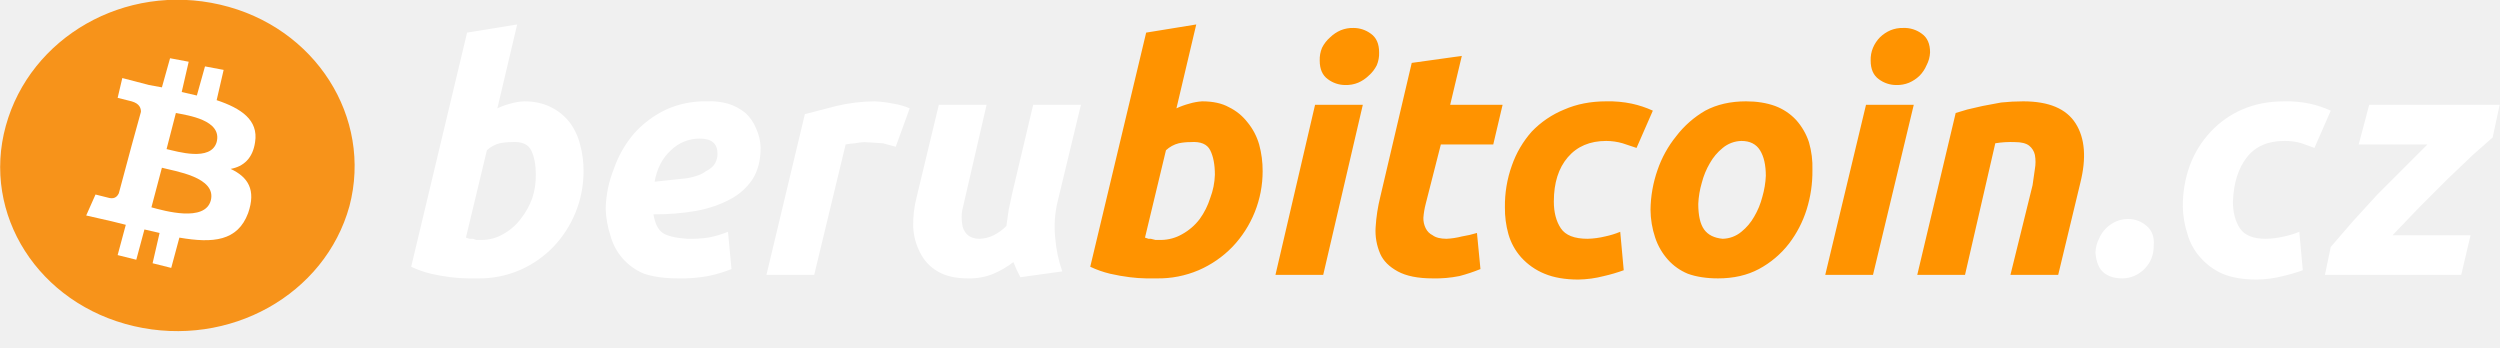
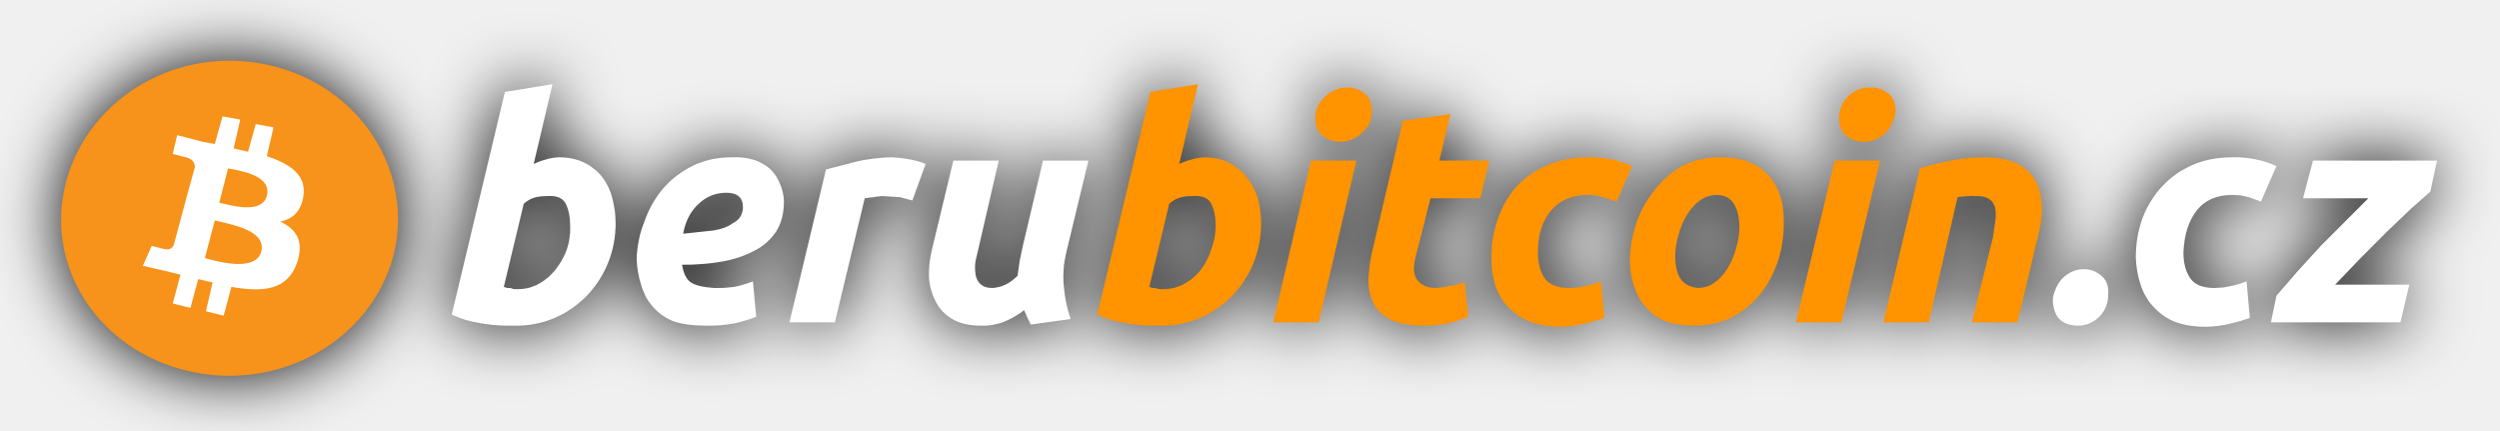
- <svg xmlns="http://www.w3.org/2000/svg" width="2146.3" height="298.6">
-   <path d="M300 177c-21 76-103 122-185 103S-16 184 5 108 107-15 189 4s131 97 111 173Z" fill="#f7931a" />
-   <path d="M219 122c3-19-12-29-33-36l6-26-16-3-7 25-13-3 6-26-16-3-7 25-11-2-23-6-4 17 12 3c7 2 8 6 8 9l-8 29a15 15 0 0 1 2 1l-2-1-11 41c-1 2-3 5-8 4l-12-3-8 18 22 5 12 3-7 26 16 4 7-26 13 3-6 26 16 4 7-26c29 5 50 3 59-21 7-20 0-31-15-38 11-2 19-9 21-23Zm-38 50c-5 19-40 9-51 6l9-34c11 3 47 8 42 28Zm5-50c-5 17-34 8-43 6l8-31c10 2 40 6 35 25Z" fill="#fff" />
-   <path d="M450 87q13 0 23 5a46 46 0 0 1 16 13 53 53 0 0 1 9 19 85 85 0 0 1 3 23 94 94 0 0 1-26 65 90 90 0 0 1-29 20 88 88 0 0 1-36 7h-8a127 127 0 0 1-15-1 164 164 0 0 1-17-3 86 86 0 0 1-17-6l48-201 43-7-17 72a66 66 0 0 1 11-4 49 49 0 0 1 12-2Zm-36 119a37 37 0 0 0 18-5 48 48 0 0 0 15-13 63 63 0 0 0 10-18 61 61 0 0 0 3-20q0-13-4-21t-17-7a49 49 0 0 0-10 1 25 25 0 0 0-11 6l-18 75 3 1a20 20 0 0 0 3 0l3 1Zm106-27a97 97 0 0 1 7-34 94 94 0 0 1 17-30 87 87 0 0 1 28-21 81 81 0 0 1 35-7 56 56 0 0 1 18 2 44 44 0 0 1 15 8 36 36 0 0 1 9 13 41 41 0 0 1 4 17q0 16-7 27a52 52 0 0 1-19 17q-13 7-29 10a206 206 0 0 1-37 3q2 12 8 16t21 5a108 108 0 0 0 18-1 89 89 0 0 0 17-5l3 32a122 122 0 0 1-20 6 129 129 0 0 1-26 2q-17 0-29-4a49 49 0 0 1-29-33 81 81 0 0 1-4-23Zm81-60a35 35 0 0 0-25 10q-11 10-14 27l28-3q11-2 16-6 6-3 8-7a17 17 0 0 0 2-8q0-13-15-13Zm168 7-11-3-16-1a60 60 0 0 0-8 1 70 70 0 0 0-8 1l-27 112h-41l33-138 27-7a146 146 0 0 1 33-4 106 106 0 0 1 16 2 58 58 0 0 1 14 4Zm159-36-20 83a92 92 0 0 0-2 32 113 113 0 0 0 6 28l-36 5a133 133 0 0 1-6-13 77 77 0 0 1-17 10 54 54 0 0 1-22 4q-16 0-26-6a38 38 0 0 1-15-16 53 53 0 0 1-6-22 94 94 0 0 1 3-26l19-79h41l-18 78-3 13a39 39 0 0 0 0 11 15 15 0 0 0 4 9q4 4 11 4a29 29 0 0 0 12-3 41 41 0 0 0 11-8l2-14 3-14 18-76Z" fill="#4d4d4d" style="fill:#fff;fill-opacity:1" />
-   <path d="M1032 87q14 0 23 5a45 45 0 0 1 16 13 53 53 0 0 1 10 19 85 85 0 0 1 3 23 94 94 0 0 1-26 65 90 90 0 0 1-29 20 88 88 0 0 1-36 7h-9a127 127 0 0 1-14-1 164 164 0 0 1-17-3 86 86 0 0 1-17-6l48-201 43-7-17 72a66 66 0 0 1 11-4 49 49 0 0 1 11-2Zm-35 119a37 37 0 0 0 18-5 48 48 0 0 0 15-13 63 63 0 0 0 9-18 61 61 0 0 0 4-20q0-13-4-21t-17-7a49 49 0 0 0-10 1 25 25 0 0 0-11 6l-18 75 3 1a21 21 0 0 0 2 0l4 1Zm139 30h-41l34-146h41Zm19-163a25 25 0 0 1-15-5q-7-5-7-16a26 26 0 0 1 2-11 29 29 0 0 1 7-9 30 30 0 0 1 9-6 27 27 0 0 1 11-2 25 25 0 0 1 15 5q7 5 7 16a26 26 0 0 1-2 11 29 29 0 0 1-7 9 30 30 0 0 1-9 6 27 27 0 0 1-11 2Zm57-19 43-6-10 42h45l-8 34h-45l-13 51a68 68 0 0 0-2 12 19 19 0 0 0 2 9 13 13 0 0 0 6 6q4 3 12 3a65 65 0 0 0 13-2 95 95 0 0 0 13-3l3 31a146 146 0 0 1-18 6 104 104 0 0 1-23 2q-19 0-30-6t-15-15a49 49 0 0 1-4-23 144 144 0 0 1 4-26Zm80 124a102 102 0 0 1 6-36 87 87 0 0 1 17-29 81 81 0 0 1 28-19q16-7 36-7a96 96 0 0 1 22 2 89 89 0 0 1 18 6l-14 32-12-4a51 51 0 0 0-14-2q-21 0-33 14t-12 38q0 14 6 23t23 9a71 71 0 0 0 15-2 74 74 0 0 0 13-4l3 33a142 142 0 0 1-17 5 93 93 0 0 1-22 3q-17 0-29-5a55 55 0 0 1-20-14 51 51 0 0 1-11-20 81 81 0 0 1-3-23Zm183 61q-15 0-26-4a47 47 0 0 1-17-12 54 54 0 0 1-11-19 77 77 0 0 1-4-24 107 107 0 0 1 6-34 95 95 0 0 1 16-29 85 85 0 0 1 25-22q15-8 35-8 14 0 25 4a47 47 0 0 1 18 12 54 54 0 0 1 11 19 77 77 0 0 1 3 24 109 109 0 0 1-5 34 95 95 0 0 1-15 29 81 81 0 0 1-26 22q-15 8-35 8Zm20-118a26 26 0 0 0-16 6 45 45 0 0 0-11 13 65 65 0 0 0-7 17 76 76 0 0 0-3 18q0 15 5 22t16 8a26 26 0 0 0 16-6 45 45 0 0 0 11-13 65 65 0 0 0 7-17 76 76 0 0 0 3-18q0-14-5-22t-16-8Zm113 115h-41l35-146h41Zm20-163a25 25 0 0 1-15-5q-7-5-7-16a26 26 0 0 1 2-11 29 29 0 0 1 6-9 30 30 0 0 1 9-6 27 27 0 0 1 11-2 25 25 0 0 1 16 5q7 5 7 16a26 26 0 0 1-3 11 29 29 0 0 1-6 9 30 30 0 0 1-9 6 27 27 0 0 1-11 2Zm51 24 10-3 13-3 16-3a181 181 0 0 1 19-1q33 0 45 19t4 51l-19 79h-41l19-77 2-14a34 34 0 0 0 0-12 14 14 0 0 0-5-8q-4-3-12-3a83 83 0 0 0-17 1l-26 113h-41Z" fill="#ff9300" />
-   <path d="M1827 188q9 0 16 6t6 17a28 28 0 0 1-2 11 28 28 0 0 1-15 15 26 26 0 0 1-10 2q-10 0-16-5t-7-17a28 28 0 0 1 3-12 28 28 0 0 1 15-15 26 26 0 0 1 10-2Zm47-10a102 102 0 0 1 6-36 87 87 0 0 1 18-29 81 81 0 0 1 27-19q16-7 36-7a96 96 0 0 1 22 2 89 89 0 0 1 18 6l-14 32-11-4a50 50 0 0 0-15-2q-21 0-32 14t-12 38q0 14 6 23t22 9a71 71 0 0 0 16-2 74 74 0 0 0 13-4l3 33a143 143 0 0 1-17 5 93 93 0 0 1-23 3q-17 0-29-5a55 55 0 0 1-19-14 51 51 0 0 1-11-20 81 81 0 0 1-4-23Zm266-60-17 15-22 21-24 24-23 24h67l-8 34h-117l5-24 19-22 21-23 23-23 20-20h-59l9-34h112Z" fill="#4d4d4d" style="fill:#fff;fill-opacity:1" />
+ <svg xmlns="http://www.w3.org/2000/svg" version="1.2" viewBox="0 0 2257 389" width="2257" height="389">
+   <style>.a{fill:#f7931a}.b{fill:#fff}.c{fill:#ff9300}</style>
+   <defs>
+     <filter id="shadow" y="-40%" height="180%" x="-40%" width="180%">
+       <feGaussianBlur in="SourceGraphic" stdDeviation="30" />
+     </filter>
+   </defs>
+   <path filter="url(#shadow)" fill="#000" d="m355 232c-21 76-103 122-185 103-82-19-131-96-110-172 21-76 102-123 184-104 82 19 131 97 111 173z" />
+   <path filter="url(#shadow)" fill-rule="evenodd" fill="#000" d="m505 142q13 0 23 5 2.3 1.1 4.5 2.5 2.2 1.5 4.2 3.1 2.1 1.6 3.9 3.5 1.8 1.8 3.4 3.9 1.6 2.1 3 4.4 1.3 2.3 2.5 4.6 1.1 2.4 2 4.9 0.9 2.5 1.5 5.1 0.8 2.8 1.3 5.7 0.6 2.8 1 5.7 0.4 2.9 0.5 5.8 0.2 2.9 0.2 5.8c0 6-0.6 12-1.7 17.8-1.1 5.9-2.8 11.7-5 17.2-2.2 5.6-5 10.9-8.2 15.9-3.3 5.1-7 9.8-11.1 14.1q-3.1 3.2-6.5 6-3.4 2.9-7 5.4-3.7 2.6-7.5 4.7-3.9 2.1-8 3.9-4.3 1.8-8.7 3.2-4.4 1.3-8.9 2.2-4.6 0.9-9.2 1.3-4.6 0.4-9.2 0.3h-8q-1.9 0-3.8-0.1-1.8-0.1-3.7-0.2-1.9-0.1-3.8-0.3-1.8-0.2-3.7-0.4-2.1-0.3-4.3-0.6-2.1-0.3-4.2-0.7-2.2-0.4-4.3-0.8-2.1-0.4-4.2-0.9-2.2-0.5-4.4-1.2-2.1-0.6-4.3-1.4-2.1-0.7-4.2-1.6-2.1-0.8-4.1-1.8l48-201 43-7-17 72q1.3-0.6 2.7-1.2 1.3-0.5 2.7-1 1.4-0.5 2.8-1 1.4-0.4 2.8-0.8 1.5-0.4 2.9-0.8 1.5-0.3 3-0.6 1.5-0.2 3.1-0.4 1.5-0.1 3-0.2zm-36 119q2.4 0 4.7-0.4 2.3-0.3 4.6-0.9 2.3-0.7 4.5-1.6 2.2-0.9 4.2-2.1 2.2-1.2 4.2-2.6 2.1-1.5 4-3.1 1.9-1.7 3.6-3.5 1.7-1.8 3.2-3.8 1.6-2 3-4.2 1.5-2.1 2.7-4.4 1.3-2.3 2.4-4.6 1-2.4 1.9-4.8 0.8-2.4 1.4-4.9 0.6-2.5 0.9-5 0.4-2.5 0.6-5 0.1-2.6 0.1-5.1 0-13-4-21-4-8-17-7-1.3 0-2.5 0.1-1.3 0-2.5 0.1-1.3 0.2-2.5 0.4-1.3 0.1-2.5 0.4-1.5 0.4-3 1-1.5 0.5-2.9 1.3-1.4 0.8-2.7 1.7-1.2 0.9-2.4 2l-18 75 3 1q0.4 0 0.7 0 0.4 0.1 0.8 0.1 0.4 0 0.8-0.1 0.3 0 0.7 0l3 1zm106-27q0.1-4.4 0.6-8.7 0.5-4.3 1.4-8.6 0.8-4.3 2.1-8.5 1.3-4.2 2.9-8.2 1.4-4.1 3.2-8.1 1.8-3.9 3.9-7.7 2.2-3.8 4.6-7.3 2.5-3.6 5.3-6.9 2.9-3.3 6.2-6.3 3.2-3 6.7-5.6 3.6-2.7 7.3-4.9 3.8-2.3 7.8-4.2 4.1-1.8 8.4-3.2 4.3-1.4 8.7-2.3 4.4-0.8 8.9-1.2 4.5-0.4 9-0.3 2.3-0.1 4.5-0.1 2.3 0.1 4.6 0.4 2.2 0.2 4.5 0.7 2.2 0.4 4.4 1 2 0.6 4 1.4 2 0.9 3.9 1.9 1.9 1 3.7 2.2 1.7 1.1 3.4 2.5 1.5 1.4 2.8 2.9 1.3 1.5 2.4 3.1 1.2 1.6 2.1 3.4 1 1.8 1.7 3.6 0.9 2 1.7 4.1 0.7 2 1.2 4.2 0.5 2.1 0.8 4.3 0.3 2.2 0.3 4.4 0 16-7 27-1.8 2.7-3.9 5.1-2.1 2.4-4.5 4.6-2.4 2.1-5.1 4-2.6 1.8-5.5 3.3-13 7-29 10-4.6 0.8-9.2 1.4-4.6 0.6-9.2 0.9-4.7 0.4-9.3 0.6-4.7 0.1-9.3 0.1 2 12 8 16 6 4 21 5 2.3 0.1 4.5 0 2.3 0 4.5-0.1 2.3-0.1 4.5-0.4 2.3-0.2 4.5-0.5 2.2-0.4 4.3-0.9 2.2-0.5 4.3-1.2 2.2-0.6 4.2-1.3 2.1-0.8 4.2-1.6l3 32q-2.4 1-4.9 1.8-2.5 0.9-5 1.6-2.5 0.8-5 1.4-2.5 0.7-5.1 1.2-3.2 0.6-6.5 1-3.2 0.4-6.4 0.7-3.3 0.2-6.6 0.3-3.2 0.1-6.5 0-17 0-29-4c-3.5-1.4-6.9-3.3-10-5.5-3.1-2.2-5.9-4.7-8.4-7.6-2.5-2.8-4.7-6-6.5-9.3-1.7-3.4-3.1-6.9-4.1-10.6q-0.9-2.8-1.6-5.6-0.7-2.9-1.2-5.8-0.5-2.8-0.8-5.8-0.3-2.9-0.4-5.8zm81-60q-3.5 0-6.9 0.6-3.4 0.6-6.6 1.9-3.2 1.3-6.1 3.2-2.9 1.9-5.4 4.3-11 10-14 27l28-3q11-2 16-6 6-3 8-7 0.5-0.9 0.9-1.9 0.3-1 0.6-2 0.2-1 0.4-2 0.1-1.1 0.1-2.1 0-13-15-13zm168 7l-11-3-16-1q-1 0.1-2 0.1-1 0.1-2 0.3-1 0.1-2 0.2-1 0.2-2 0.4-1 0.1-2 0.2-1 0.1-2 0.2-1 0.1-2 0.3-1 0.1-2 0.3l-27 112h-41l33-138 27-7q4.1-1 8.2-1.7 4.1-0.7 8.2-1.2 4.1-0.5 8.3-0.8 4.1-0.3 8.3-0.3 2 0.1 4 0.3 2 0.1 4 0.4 2 0.2 4 0.6 2 0.3 4 0.7 1.8 0.3 3.6 0.7 1.8 0.4 3.5 0.9 1.8 0.5 3.5 1.1 1.7 0.6 3.4 1.3zm159-36l-20 83q-0.9 3.9-1.6 7.9-0.6 4-0.8 8-0.3 4-0.2 8.1 0.1 4 0.6 8 0.3 3.6 0.8 7.1 0.6 3.6 1.3 7.1 0.8 3.5 1.7 7 1 3.4 2.2 6.8l-36 5q-0.8-1.6-1.6-3.2-0.8-1.6-1.6-3.2-0.7-1.6-1.4-3.3-0.7-1.6-1.4-3.3-2 1.5-4 2.9-2 1.4-4.2 2.6-2.1 1.3-4.3 2.4-2.2 1.1-4.5 2.1-2.6 1.1-5.3 1.9-2.7 0.7-5.5 1.3-2.8 0.5-5.6 0.7-2.8 0.2-5.6 0.1-16 0-26-6-2.4-1.4-4.6-3.1-2.2-1.8-4.1-3.8-1.9-2-3.5-4.3-1.6-2.3-2.8-4.8-1.3-2.5-2.4-5.2-1-2.7-1.8-5.5-0.8-2.7-1.2-5.6-0.5-2.8-0.6-5.7-0.1-3.3 0.1-6.6 0.1-3.2 0.5-6.5 0.4-3.3 1-6.5 0.6-3.2 1.4-6.4l19-79h41l-21 91q-0.2 1.4-0.3 2.7-0.1 1.4-0.1 2.8 0 1.4 0.1 2.8 0.1 1.3 0.3 2.7 0.1 1.3 0.4 2.5 0.3 1.2 0.8 2.3 0.6 1.2 1.2 2.2 0.7 1.1 1.6 2 4 4 11 4 1.6 0 3.1-0.3 1.5-0.2 3.1-0.6 1.5-0.3 2.9-0.9 1.5-0.5 2.9-1.2 1.5-0.8 3-1.6 1.5-0.9 2.8-1.9 1.4-1 2.7-2.2 1.3-1.1 2.5-2.3l2-14 3-14 18-76z" />
+   <path filter="url(#shadow)" fill-rule="evenodd" fill="#000" d="m1087 142q14 0 23 5 2.3 1.1 4.5 2.5 2.2 1.4 4.3 3.1 2 1.6 3.8 3.5 1.8 1.8 3.4 3.9 1.7 2.1 3.2 4.3 1.5 2.3 2.8 4.7 1.2 2.4 2.2 4.9 1.1 2.5 1.8 5.1 0.8 2.8 1.3 5.7 0.6 2.8 1 5.7 0.4 2.9 0.5 5.8 0.2 2.9 0.2 5.8c0 6-0.6 12-1.7 17.8-1.1 5.9-2.8 11.7-5 17.2-2.2 5.6-5 10.9-8.2 15.9-3.3 5.1-7 9.8-11.1 14.1q-3.1 3.2-6.5 6-3.4 2.9-7 5.4-3.7 2.6-7.5 4.7-3.9 2.1-8 3.9-4.3 1.8-8.7 3.2-4.4 1.3-8.9 2.2-4.6 0.9-9.2 1.3-4.6 0.4-9.2 0.3h-9q-1.8 0-3.5-0.1-1.8-0.1-3.5-0.2-1.8-0.1-3.5-0.3-1.8-0.2-3.5-0.4-2.1-0.3-4.3-0.6-2.1-0.3-4.2-0.7-2.2-0.4-4.3-0.8-2.1-0.4-4.2-0.9-2.2-0.5-4.4-1.2-2.1-0.6-4.3-1.4-2.1-0.7-4.2-1.6-2.1-0.8-4.1-1.8l48-201 43-7-17 72q1.3-0.6 2.7-1.2 1.3-0.5 2.7-1 1.4-0.5 2.8-1 1.4-0.4 2.8-0.8 1.3-0.4 2.7-0.7 1.4-0.4 2.7-0.6 1.4-0.3 2.8-0.4 1.4-0.2 2.8-0.3zm-35 119q2.4 0 4.7-0.4 2.3-0.3 4.6-0.9 2.3-0.7 4.5-1.6 2.2-0.9 4.2-2.1 2.2-1.2 4.2-2.6 2.1-1.5 4-3.1 1.9-1.7 3.6-3.5 1.7-1.8 3.2-3.8 1.5-2.1 2.8-4.2 1.3-2.2 2.4-4.4 1.2-2.3 2.1-4.6 0.9-2.4 1.7-4.8 0.9-2.4 1.6-4.9 0.7-2.4 1.2-4.9 0.5-2.5 0.8-5.1 0.3-2.5 0.4-5.1 0-13-4-21-4-8-17-7-1.3 0-2.5 0.1-1.3 0-2.5 0.1-1.3 0.2-2.5 0.4-1.3 0.1-2.5 0.4-1.5 0.4-3 1-1.5 0.5-2.9 1.3-1.4 0.8-2.7 1.7-1.2 0.9-2.4 2l-18 75 3 1q0.2 0 0.5 0 0.2 0 0.5 0 0.3 0 0.5 0 0.3 0 0.5 0l4 1zm139 30h-41l34-146h41zm19-163q-2 0-4-0.3-2-0.3-3.9-1-1.9-0.6-3.7-1.6-1.8-0.9-3.4-2.1-7-5-7-16-0.1-1.4 0-2.8 0.1-1.4 0.4-2.8 0.3-1.4 0.7-2.7 0.4-1.4 0.9-2.7 0.6-1.3 1.4-2.5 0.8-1.2 1.7-2.3 0.8-1.2 1.8-2.2 1-1.1 2.1-2 1-0.9 2-1.8 1.1-0.9 2.2-1.6 1.2-0.8 2.4-1.4 1.2-0.7 2.4-1.2 1.3-0.5 2.7-0.9 1.3-0.4 2.7-0.7 1.4-0.2 2.8-0.3 1.4-0.1 2.8-0.1 2 0 4 0.3 2 0.3 3.9 1 1.9 0.6 3.7 1.6 1.8 0.9 3.4 2.1 7 5 7 16 0.1 1.4 0 2.8-0.1 1.4-0.4 2.8-0.3 1.4-0.7 2.7-0.4 1.4-0.9 2.7-0.6 1.3-1.4 2.5-0.8 1.2-1.7 2.3-0.8 1.2-1.8 2.2-1 1.1-2.1 2-1 0.9-2 1.8-1.1 0.9-2.2 1.6-1.2 0.8-2.4 1.4-1.2 0.7-2.4 1.2-1.3 0.5-2.7 0.9-1.3 0.4-2.7 0.7-1.4 0.2-2.8 0.3-1.4 0.1-2.8 0.1zm57-19l43-6-10 42h45l-8 34h-45l-13 51q-0.4 1.5-0.7 3-0.3 1.5-0.6 3-0.2 1.5-0.4 3-0.2 1.5-0.3 3 0 1.2 0.1 2.3 0.1 1.2 0.3 2.3 0.3 1.2 0.7 2.3 0.4 1.1 0.9 2.1 0.5 1 1.1 1.9 0.6 0.8 1.4 1.6 0.8 0.8 1.6 1.4 0.9 0.6 1.9 1.1 4 3 12 3 1.6-0.1 3.3-0.3 1.6-0.1 3.3-0.4 1.6-0.2 3.2-0.6 1.6-0.3 3.2-0.7 1.6-0.3 3.3-0.6 1.6-0.3 3.3-0.7 1.6-0.3 3.2-0.8 1.6-0.4 3.2-0.9l3 31q-2.2 0.9-4.4 1.7-2.3 0.8-4.5 1.6-2.3 0.7-4.5 1.4-2.3 0.7-4.6 1.3-2.8 0.6-5.7 1-2.9 0.4-5.7 0.6-2.9 0.3-5.8 0.4-2.9 0.1-5.8 0-19 0-30-6-11-6-15-15-1.2-2.7-2-5.5-0.9-2.9-1.4-5.8-0.5-2.9-0.6-5.8-0.2-3 0-5.9 0.2-3.3 0.6-6.6 0.3-3.2 0.8-6.5 0.5-3.2 1.2-6.5 0.6-3.2 1.4-6.4zm80 124q-0.1-4.6 0.3-9.2 0.3-4.5 1.1-9.1 0.7-4.5 1.9-8.9 1.1-4.5 2.7-8.8 1.4-4 3.2-7.8 1.7-3.9 3.9-7.5 2.1-3.7 4.6-7.1 2.5-3.4 5.3-6.6 3-3.1 6.2-5.8 3.3-2.8 6.8-5.2 3.5-2.4 7.3-4.4 3.7-2 7.7-3.6 16-7 36-7 2.8-0.1 5.5 0 2.8 0.1 5.6 0.4 2.7 0.2 5.5 0.6 2.7 0.4 5.4 1 2.3 0.5 4.6 1.1 2.3 0.7 4.6 1.4 2.2 0.8 4.4 1.6 2.2 0.9 4.4 1.9l-14 32-12-4q-1.7-0.5-3.4-0.9-1.8-0.3-3.5-0.6-1.8-0.2-3.6-0.4-1.7-0.1-3.5-0.1-21 0-33 14-12 14-12 38 0 14 6 23 6 9 23 9 1.9 0 3.8-0.2 1.9-0.1 3.8-0.4 1.8-0.2 3.7-0.6 1.9-0.4 3.7-0.8 1.7-0.3 3.3-0.8 1.7-0.4 3.3-0.9 1.6-0.5 3.2-1.1 1.6-0.6 3.2-1.2l3 33q-2.1 0.8-4.2 1.4-2.1 0.7-4.2 1.4-2.1 0.6-4.3 1.1-2.1 0.6-4.3 1.1-2.7 0.7-5.4 1.2-2.8 0.6-5.5 1-2.8 0.3-5.5 0.5-2.8 0.3-5.6 0.3-17 0-29-5-2.9-1.2-5.6-2.6-2.7-1.5-5.2-3.3-2.5-1.7-4.8-3.8-2.3-2-4.4-4.3-1.9-2.1-3.6-4.5-1.6-2.4-3-4.9-1.4-2.5-2.5-5.2-1.1-2.6-1.9-5.4-0.8-2.8-1.4-5.7-0.6-2.8-0.9-5.7-0.4-2.9-0.6-5.8-0.1-2.9-0.1-5.8zm183 61q-15 0-26-4-2.4-1-4.7-2.3-2.3-1.2-4.5-2.7-2.1-1.6-4.1-3.3-1.9-1.7-3.7-3.7-1.8-2.1-3.5-4.3-1.6-2.2-3-4.6-1.4-2.4-2.5-5-1.1-2.5-2-5.1-1-2.9-1.7-5.9-0.8-2.9-1.3-5.9-0.5-3.1-0.7-6.1-0.3-3-0.3-6.1 0.1-4.3 0.5-8.7 0.4-4.3 1.1-8.5 0.8-4.3 1.9-8.5 1.1-4.2 2.5-8.3 1.3-3.9 3-7.7 1.7-3.9 3.7-7.5 2-3.6 4.4-7.1 2.3-3.5 4.9-6.7 2.5-3.3 5.4-6.4 2.9-3.1 6-5.8 3.2-2.8 6.6-5.3 3.4-2.4 7-4.5 15-8 35-8 14 0 25 4 2.6 1 5 2.2 2.4 1.2 4.7 2.8 2.3 1.5 4.4 3.2 2 1.8 3.9 3.8 1.8 2.1 3.5 4.3 1.6 2.2 3 4.6 1.4 2.4 2.5 5 1.1 2.5 2 5.1 0.8 2.9 1.5 5.9 0.6 3 0.9 6 0.4 3 0.6 6 0.1 3.1 0 6.1 0.1 4.3-0.2 8.6-0.3 4.3-1 8.6-0.6 4.3-1.5 8.5-1 4.2-2.3 8.3-1.2 3.9-2.8 7.7-1.6 3.8-3.4 7.4-1.9 3.7-4.1 7.2-2.2 3.4-4.7 6.7-2.6 3.4-5.6 6.5-3 3.1-6.2 5.9-3.3 2.8-6.9 5.2-3.5 2.4-7.3 4.4-15 8-35 8zm20-118q-2.2 0.1-4.3 0.5-2.2 0.4-4.2 1.1-2 0.8-3.9 1.9-1.9 1.1-3.6 2.5-1.7 1.3-3.2 2.8-1.5 1.5-2.9 3.2-1.4 1.6-2.6 3.4-1.3 1.7-2.3 3.6-1.2 2-2.2 4.1-1 2-1.9 4.2-0.9 2.1-1.6 4.3-0.7 2.2-1.3 4.4-0.6 2.2-1.2 4.4-0.5 2.3-0.8 4.5-0.4 2.3-0.7 4.5-0.2 2.3-0.3 4.6 0 15 5 22 5 7 16 8 2.2-0.1 4.3-0.5 2.2-0.4 4.2-1.1 2-0.8 3.9-1.9 1.9-1.1 3.6-2.5 1.7-1.3 3.2-2.8 1.5-1.5 2.9-3.2 1.4-1.6 2.6-3.4 1.3-1.7 2.3-3.6 1.2-2 2.2-4.1 1-2 1.9-4.2 0.9-2.1 1.6-4.3 0.7-2.2 1.3-4.4 0.6-2.2 1.2-4.4 0.5-2.3 0.8-4.5 0.4-2.3 0.7-4.5 0.2-2.3 0.3-4.6 0-14-5-22-5-8-16-8zm113 115h-41l35-146h41zm20-163q-2 0-4-0.3-2-0.3-3.9-1-1.9-0.6-3.7-1.6-1.8-0.9-3.4-2.1-7-5-7-16-0.1-1.4 0-2.8 0.1-1.4 0.4-2.8 0.3-1.4 0.7-2.7 0.4-1.4 0.9-2.7 0.5-1.3 1.2-2.5 0.6-1.1 1.4-2.3 0.7-1.1 1.6-2.2 0.8-1 1.8-2 1-0.9 2-1.8 1.1-0.9 2.2-1.6 1.2-0.8 2.4-1.4 1.2-0.7 2.4-1.2 1.3-0.5 2.7-0.9 1.3-0.4 2.7-0.7 1.4-0.2 2.8-0.3 1.4-0.1 2.8-0.1 2.1-0.1 4.3 0.2 2.1 0.3 4.1 0.9 2.1 0.7 4 1.6 1.9 1 3.6 2.3 7 5 7 16-0.1 1.4-0.3 2.9-0.2 1.4-0.6 2.8-0.4 1.4-0.9 2.7-0.5 1.3-1.2 2.6-0.5 1.3-1.2 2.5-0.6 1.1-1.4 2.3-0.7 1.1-1.6 2.2-0.8 1-1.8 2-1 0.9-2 1.8-1.1 0.9-2.2 1.6-1.2 0.8-2.4 1.4-1.2 0.7-2.4 1.2-1.3 0.5-2.7 0.9-1.3 0.4-2.7 0.7-1.4 0.2-2.8 0.3-1.4 0.1-2.8 0.1zm51 24l10-3 13-3 16-3q2.4-0.2 4.7-0.4 2.4-0.2 4.8-0.3 2.4-0.2 4.7-0.2 2.4-0.1 4.8-0.1 33 0 45 19 12 19 4 51l-19 79h-41l19-77 2-14q0.3-1.5 0.4-3 0.1-1.5 0.1-3 0-1.5-0.1-3-0.1-1.5-0.4-3-0.3-1.2-0.7-2.3-0.5-1.1-1.1-2.1-0.6-1.1-1.4-2-0.9-0.9-1.8-1.6-4-3-12-3-2.1-0.1-4.3-0.1-2.1 0-4.2 0.2-2.2 0.1-4.3 0.3-2.1 0.3-4.2 0.6l-26 113h-41z" />
+   <path filter="url(#shadow)" fill="#000" d="m1882 243q9 0 16 6 7 6 6 17 0 1.4-0.1 2.8-0.1 1.4-0.3 2.8-0.3 1.4-0.7 2.7-0.4 1.4-0.9 2.7-1.1 2.5-2.6 4.8-1.5 2.2-3.4 4.2-2 1.9-4.2 3.4-2.3 1.5-4.8 2.6-1.2 0.5-2.4 0.9-1.2 0.3-2.5 0.6-1.3 0.2-2.5 0.4-1.3 0.1-2.6 0.1-10 0-16-5-6-5-7-17 0-1.6 0.2-3.1 0.3-1.6 0.6-3.1 0.4-1.5 1-2.9 0.5-1.5 1.2-2.9 1.1-2.5 2.6-4.8 1.5-2.2 3.4-4.2 2-1.9 4.2-3.4 2.3-1.5 4.8-2.6 1.2-0.5 2.4-0.9 1.2-0.3 2.5-0.6 1.3-0.2 2.5-0.4 1.3-0.1 2.6-0.1zm47-10q-0.1-4.6 0.3-9.2 0.3-4.5 1.1-9.1 0.7-4.5 1.9-8.9 1.1-4.5 2.7-8.8 1.5-4 3.4-7.9 1.9-3.8 4.2-7.5 2.2-3.6 4.8-7.1 2.7-3.4 5.6-6.5 2.8-3 6-5.8 3.1-2.7 6.5-5.1 3.4-2.4 7.1-4.4 3.6-2 7.4-3.7 16-7 36-7 2.8-0.1 5.5 0 2.8 0.1 5.6 0.4 2.7 0.2 5.5 0.6 2.7 0.4 5.4 1 2.3 0.5 4.6 1.1 2.3 0.7 4.6 1.4 2.2 0.8 4.4 1.6 2.2 0.9 4.4 1.9l-14 32-11-4q-1.8-0.5-3.7-0.9-1.8-0.4-3.7-0.7-1.9-0.2-3.8-0.3-1.9-0.1-3.8-0.1-21 0-32 14-11 14-12 38 0 14 6 23 6 9 22 9 2 0 4-0.2 2.1-0.1 4.1-0.3 2-0.3 3.9-0.7 2-0.3 4-0.8 1.7-0.3 3.3-0.8 1.7-0.4 3.3-0.9 1.6-0.5 3.2-1.1 1.6-0.6 3.2-1.2l3 33q-2.1 0.8-4.2 1.4-2.1 0.7-4.2 1.4-2.1 0.6-4.3 1.1-2.1 0.6-4.3 1.1-2.8 0.7-5.7 1.3-2.8 0.5-5.7 0.9-2.9 0.4-5.8 0.6-2.9 0.2-5.8 0.2-17 0-29-5-2.7-1.2-5.3-2.7-2.6-1.5-5-3.3-2.4-1.7-4.5-3.7-2.2-2.1-4.2-4.3-1.9-2.1-3.6-4.5-1.6-2.4-3-4.9-1.4-2.5-2.5-5.2-1.1-2.6-1.9-5.4-0.9-2.8-1.6-5.6-0.7-2.9-1.2-5.8-0.5-2.8-0.8-5.8-0.3-2.9-0.4-5.8zm266-60l-17 15-22 21-24 24-23 24h67l-8 34h-117l5-24 19-22 21-23 23-23 20-20h-59l9-34h112z" />
+   <path class="a" d="m355 232c-21 76-103 122-185 103-82-19-131-96-110-172 21-76 102-123 184-104 82 19 131 97 111 173z" />
+   <path fill-rule="evenodd" class="b" d="m253 200c15 7 22 18 15 38-9 24-30 26-59 21l-7 26-16-4 6-26-13-3-7 26-16-4 7-26-12-3-22-5 8-18 12 3c5 1 7-2 8-4l11-41 2 1q-0.2-0.1-0.5-0.3-0.2-0.1-0.5-0.2-0.2-0.2-0.5-0.3-0.2-0.1-0.5-0.2l8-29c0-3-1-7-8-9l-12-3 4-17 23 6 11 2 7-25 16 3-6 26 13 3 7-25 16 3-6 26c21 7 36 17 33 36-2 14-10 21-21 23zm-59-1l-9 34c11 3 46 13 51-6 5-20-31-25-42-28zm12-47l-8 31c9 2 38 11 43-6 5-19-25-23-35-25z" />
+   <path fill-rule="evenodd" class="b" d="m505 142q13 0 23 5 2.3 1.1 4.5 2.5 2.2 1.5 4.2 3.1 2.1 1.6 3.9 3.5 1.8 1.8 3.4 3.9 1.6 2.1 3 4.4 1.3 2.3 2.5 4.6 1.1 2.4 2 4.9 0.9 2.5 1.5 5.1 0.8 2.8 1.3 5.7 0.6 2.8 1 5.7 0.4 2.9 0.5 5.8 0.2 2.9 0.2 5.8c0 6-0.6 12-1.7 17.8-1.1 5.9-2.8 11.7-5 17.2-2.2 5.6-5 10.9-8.2 15.9-3.3 5.1-7 9.8-11.1 14.1q-3.1 3.2-6.5 6-3.4 2.9-7 5.4-3.7 2.6-7.5 4.7-3.9 2.1-8 3.9-4.3 1.8-8.7 3.2-4.4 1.3-8.9 2.2-4.6 0.9-9.2 1.3-4.6 0.4-9.2 0.3h-8q-1.9 0-3.8-0.1-1.8-0.1-3.7-0.2-1.9-0.1-3.8-0.3-1.8-0.2-3.7-0.4-2.1-0.3-4.3-0.6-2.1-0.3-4.2-0.7-2.2-0.4-4.3-0.8-2.1-0.4-4.2-0.9-2.2-0.5-4.4-1.2-2.1-0.6-4.3-1.4-2.1-0.7-4.2-1.6-2.1-0.8-4.1-1.8l48-201 43-7-17 72q1.3-0.6 2.7-1.2 1.3-0.5 2.7-1 1.4-0.5 2.8-1 1.4-0.4 2.8-0.8 1.5-0.4 2.9-0.8 1.5-0.3 3-0.6 1.5-0.2 3.1-0.4 1.5-0.1 3-0.2zm-36 119q2.4 0 4.7-0.4 2.3-0.3 4.6-0.9 2.3-0.7 4.5-1.6 2.2-0.9 4.2-2.1 2.2-1.2 4.2-2.6 2.1-1.5 4-3.1 1.9-1.7 3.6-3.5 1.7-1.8 3.2-3.8 1.6-2 3-4.2 1.5-2.1 2.7-4.4 1.3-2.3 2.4-4.6 1-2.4 1.9-4.8 0.8-2.4 1.4-4.9 0.6-2.5 0.9-5 0.4-2.5 0.6-5 0.1-2.6 0.1-5.1 0-13-4-21-4-8-17-7-1.3 0-2.5 0.1-1.3 0-2.5 0.1-1.3 0.2-2.5 0.4-1.3 0.1-2.5 0.4-1.5 0.4-3 1-1.5 0.5-2.9 1.3-1.4 0.8-2.7 1.7-1.2 0.9-2.4 2l-18 75 3 1q0.4 0 0.7 0 0.4 0.1 0.8 0.1 0.4 0 0.8-0.1 0.3 0 0.7 0l3 1zm106-27q0.1-4.4 0.6-8.7 0.5-4.3 1.4-8.6 0.8-4.3 2.1-8.5 1.3-4.2 2.9-8.2 1.4-4.1 3.2-8.1 1.8-3.9 3.9-7.7 2.2-3.8 4.6-7.3 2.5-3.6 5.3-6.9 2.9-3.3 6.2-6.3 3.2-3 6.7-5.6 3.6-2.7 7.3-4.9 3.8-2.3 7.8-4.2 4.1-1.8 8.4-3.2 4.3-1.4 8.7-2.3 4.4-0.8 8.9-1.2 4.5-0.4 9-0.3 2.3-0.1 4.5-0.1 2.3 0.1 4.6 0.4 2.2 0.2 4.5 0.7 2.2 0.4 4.4 1 2 0.6 4 1.4 2 0.9 3.9 1.9 1.9 1 3.7 2.2 1.7 1.1 3.4 2.5 1.5 1.4 2.8 2.9 1.3 1.5 2.4 3.1 1.2 1.6 2.1 3.4 1 1.8 1.7 3.6 0.9 2 1.7 4.1 0.7 2 1.2 4.2 0.5 2.1 0.8 4.3 0.3 2.2 0.3 4.4 0 16-7 27-1.8 2.7-3.9 5.1-2.1 2.4-4.5 4.6-2.4 2.1-5.1 4-2.6 1.8-5.5 3.3-13 7-29 10-4.6 0.8-9.2 1.4-4.6 0.6-9.2 0.9-4.7 0.4-9.3 0.6-4.7 0.1-9.3 0.1 2 12 8 16 6 4 21 5 2.3 0.1 4.5 0 2.3 0 4.5-0.1 2.3-0.1 4.5-0.4 2.3-0.2 4.5-0.5 2.2-0.4 4.3-0.9 2.2-0.5 4.3-1.2 2.2-0.6 4.2-1.3 2.1-0.8 4.2-1.6l3 32q-2.4 1-4.9 1.8-2.5 0.9-5 1.6-2.5 0.8-5 1.4-2.5 0.7-5.1 1.2-3.2 0.6-6.5 1-3.2 0.4-6.4 0.7-3.3 0.2-6.6 0.3-3.2 0.1-6.5 0-17 0-29-4c-3.5-1.4-6.9-3.3-10-5.5-3.1-2.2-5.9-4.7-8.4-7.6-2.5-2.8-4.7-6-6.5-9.3-1.7-3.4-3.1-6.9-4.1-10.6q-0.9-2.8-1.6-5.6-0.7-2.9-1.2-5.8-0.5-2.8-0.8-5.8-0.3-2.9-0.4-5.8zm81-60q-3.5 0-6.9 0.6-3.4 0.6-6.6 1.9-3.2 1.3-6.1 3.2-2.9 1.9-5.4 4.3-11 10-14 27l28-3q11-2 16-6 6-3 8-7 0.5-0.9 0.9-1.9 0.3-1 0.6-2 0.2-1 0.4-2 0.1-1.1 0.1-2.1 0-13-15-13zm168 7l-11-3-16-1q-1 0.1-2 0.1-1 0.1-2 0.3-1 0.1-2 0.2-1 0.2-2 0.4-1 0.1-2 0.2-1 0.1-2 0.2-1 0.1-2 0.3-1 0.1-2 0.3l-27 112h-41l33-138 27-7q4.1-1 8.2-1.7 4.1-0.7 8.2-1.2 4.1-0.5 8.3-0.8 4.1-0.3 8.3-0.3 2 0.1 4 0.3 2 0.1 4 0.4 2 0.2 4 0.6 2 0.3 4 0.7 1.8 0.3 3.6 0.7 1.8 0.4 3.5 0.9 1.8 0.5 3.5 1.1 1.7 0.6 3.4 1.3zm159-36l-20 83q-0.9 3.9-1.6 7.9-0.6 4-0.8 8-0.3 4-0.2 8.1 0.1 4 0.6 8 0.3 3.6 0.8 7.1 0.6 3.6 1.3 7.1 0.8 3.5 1.7 7 1 3.4 2.2 6.8l-36 5q-0.8-1.6-1.6-3.2-0.8-1.6-1.6-3.2-0.7-1.6-1.4-3.3-0.7-1.6-1.4-3.3-2 1.5-4 2.9-2 1.4-4.2 2.6-2.1 1.3-4.3 2.4-2.2 1.1-4.5 2.1-2.6 1.1-5.3 1.9-2.7 0.7-5.5 1.3-2.8 0.5-5.6 0.7-2.8 0.2-5.6 0.1-16 0-26-6-2.4-1.4-4.6-3.1-2.2-1.8-4.1-3.8-1.9-2-3.5-4.3-1.6-2.3-2.8-4.8-1.3-2.5-2.4-5.2-1-2.7-1.8-5.5-0.8-2.7-1.2-5.6-0.5-2.8-0.6-5.7-0.1-3.3 0.1-6.6 0.1-3.2 0.5-6.5 0.4-3.3 1-6.5 0.6-3.2 1.4-6.4l19-79h41l-21 91q-0.2 1.4-0.3 2.7-0.1 1.4-0.1 2.8 0 1.4 0.1 2.8 0.1 1.3 0.3 2.7 0.1 1.3 0.4 2.5 0.3 1.2 0.8 2.3 0.6 1.2 1.2 2.2 0.7 1.1 1.6 2 4 4 11 4 1.6 0 3.1-0.3 1.5-0.2 3.1-0.6 1.5-0.3 2.9-0.9 1.5-0.5 2.9-1.2 1.5-0.8 3-1.6 1.5-0.9 2.8-1.9 1.4-1 2.7-2.2 1.3-1.1 2.5-2.3l2-14 3-14 18-76z" />
+   <path fill-rule="evenodd" class="c" d="m1087 142q14 0 23 5 2.3 1.1 4.5 2.5 2.2 1.4 4.3 3.1 2 1.6 3.8 3.5 1.8 1.8 3.4 3.9 1.7 2.1 3.2 4.3 1.5 2.3 2.8 4.7 1.2 2.4 2.2 4.9 1.1 2.5 1.8 5.1 0.8 2.8 1.3 5.7 0.6 2.8 1 5.7 0.4 2.9 0.5 5.8 0.2 2.9 0.2 5.8c0 6-0.6 12-1.7 17.8-1.1 5.9-2.8 11.7-5 17.2-2.2 5.6-5 10.9-8.2 15.9-3.3 5.1-7 9.8-11.1 14.1q-3.1 3.2-6.5 6-3.4 2.9-7 5.4-3.7 2.6-7.5 4.7-3.9 2.1-8 3.9-4.3 1.8-8.7 3.2-4.4 1.3-8.9 2.2-4.6 0.9-9.2 1.3-4.6 0.4-9.2 0.3h-9q-1.8 0-3.5-0.1-1.8-0.1-3.5-0.2-1.8-0.1-3.5-0.3-1.8-0.2-3.5-0.4-2.1-0.3-4.3-0.6-2.1-0.3-4.2-0.7-2.2-0.4-4.3-0.8-2.1-0.4-4.2-0.9-2.2-0.5-4.4-1.2-2.1-0.6-4.3-1.4-2.1-0.7-4.2-1.6-2.1-0.8-4.1-1.8l48-201 43-7-17 72q1.3-0.6 2.7-1.2 1.3-0.5 2.7-1 1.4-0.5 2.8-1 1.4-0.4 2.8-0.8 1.3-0.4 2.7-0.7 1.4-0.4 2.7-0.6 1.4-0.3 2.8-0.4 1.4-0.2 2.8-0.3zm-35 119q2.4 0 4.7-0.4 2.3-0.3 4.6-0.9 2.3-0.7 4.5-1.6 2.2-0.9 4.2-2.1 2.2-1.2 4.2-2.6 2.1-1.5 4-3.1 1.9-1.7 3.6-3.5 1.7-1.8 3.2-3.8 1.5-2.1 2.8-4.2 1.3-2.2 2.4-4.4 1.2-2.3 2.1-4.6 0.9-2.4 1.7-4.8 0.9-2.4 1.6-4.9 0.7-2.4 1.2-4.9 0.5-2.5 0.8-5.1 0.3-2.5 0.4-5.1 0-13-4-21-4-8-17-7-1.3 0-2.5 0.1-1.3 0-2.5 0.1-1.3 0.2-2.5 0.4-1.3 0.1-2.5 0.4-1.5 0.4-3 1-1.5 0.5-2.9 1.3-1.4 0.8-2.7 1.7-1.2 0.9-2.4 2l-18 75 3 1q0.2 0 0.5 0 0.2 0 0.5 0 0.3 0 0.5 0 0.3 0 0.5 0l4 1zm139 30h-41l34-146h41zm19-163q-2 0-4-0.3-2-0.3-3.9-1-1.9-0.6-3.7-1.6-1.8-0.9-3.4-2.1-7-5-7-16-0.1-1.4 0-2.8 0.1-1.4 0.4-2.8 0.3-1.4 0.7-2.7 0.4-1.4 0.9-2.7 0.6-1.3 1.4-2.5 0.8-1.2 1.7-2.3 0.8-1.2 1.8-2.2 1-1.1 2.1-2 1-0.9 2-1.8 1.1-0.9 2.2-1.6 1.2-0.8 2.4-1.4 1.2-0.7 2.4-1.2 1.3-0.5 2.7-0.9 1.3-0.4 2.7-0.7 1.4-0.2 2.8-0.3 1.4-0.1 2.8-0.1 2 0 4 0.3 2 0.3 3.9 1 1.9 0.6 3.7 1.6 1.8 0.9 3.4 2.1 7 5 7 16 0.1 1.4 0 2.8-0.1 1.4-0.4 2.8-0.3 1.4-0.7 2.7-0.4 1.4-0.9 2.7-0.6 1.3-1.4 2.5-0.8 1.2-1.7 2.3-0.8 1.2-1.8 2.2-1 1.1-2.1 2-1 0.9-2 1.8-1.1 0.9-2.2 1.6-1.2 0.8-2.4 1.4-1.2 0.7-2.4 1.2-1.3 0.5-2.7 0.9-1.3 0.4-2.7 0.7-1.4 0.2-2.8 0.3-1.4 0.1-2.8 0.1zm57-19l43-6-10 42h45l-8 34h-45l-13 51q-0.4 1.5-0.7 3-0.3 1.5-0.6 3-0.2 1.5-0.4 3-0.2 1.5-0.3 3 0 1.2 0.1 2.3 0.1 1.2 0.3 2.3 0.3 1.2 0.7 2.3 0.4 1.1 0.9 2.1 0.5 1 1.1 1.9 0.6 0.8 1.4 1.6 0.8 0.8 1.6 1.4 0.9 0.6 1.9 1.1 4 3 12 3 1.6-0.1 3.3-0.3 1.6-0.1 3.3-0.4 1.6-0.2 3.2-0.6 1.6-0.3 3.2-0.7 1.6-0.3 3.3-0.6 1.6-0.3 3.3-0.7 1.6-0.3 3.2-0.8 1.6-0.4 3.2-0.9l3 31q-2.2 0.9-4.4 1.7-2.3 0.8-4.5 1.6-2.3 0.7-4.5 1.4-2.3 0.7-4.6 1.3-2.8 0.6-5.7 1-2.9 0.4-5.7 0.6-2.9 0.3-5.8 0.4-2.9 0.1-5.8 0-19 0-30-6-11-6-15-15-1.2-2.7-2-5.5-0.9-2.9-1.4-5.8-0.5-2.9-0.6-5.8-0.2-3 0-5.9 0.2-3.3 0.6-6.6 0.3-3.2 0.8-6.5 0.5-3.2 1.2-6.5 0.6-3.2 1.4-6.4zm80 124q-0.1-4.6 0.3-9.2 0.3-4.5 1.1-9.1 0.7-4.5 1.9-8.9 1.1-4.5 2.7-8.8 1.4-4 3.2-7.8 1.7-3.9 3.9-7.5 2.1-3.7 4.6-7.1 2.5-3.4 5.3-6.6 3-3.1 6.2-5.8 3.3-2.8 6.8-5.2 3.5-2.4 7.3-4.4 3.7-2 7.7-3.6 16-7 36-7 2.8-0.1 5.5 0 2.8 0.1 5.6 0.4 2.7 0.2 5.5 0.6 2.7 0.4 5.4 1 2.3 0.5 4.6 1.1 2.3 0.7 4.6 1.4 2.2 0.8 4.4 1.6 2.2 0.9 4.4 1.9l-14 32-12-4q-1.7-0.5-3.4-0.9-1.8-0.3-3.5-0.6-1.8-0.2-3.6-0.4-1.7-0.1-3.5-0.1-21 0-33 14-12 14-12 38 0 14 6 23 6 9 23 9 1.9 0 3.8-0.2 1.9-0.1 3.8-0.4 1.8-0.2 3.7-0.6 1.9-0.4 3.7-0.8 1.7-0.3 3.3-0.8 1.7-0.4 3.3-0.9 1.6-0.5 3.2-1.1 1.6-0.6 3.2-1.2l3 33q-2.1 0.8-4.2 1.4-2.1 0.7-4.2 1.4-2.1 0.6-4.3 1.1-2.1 0.6-4.3 1.1-2.7 0.7-5.4 1.2-2.8 0.6-5.5 1-2.8 0.3-5.5 0.5-2.8 0.3-5.6 0.3-17 0-29-5-2.9-1.2-5.6-2.6-2.7-1.5-5.2-3.3-2.5-1.7-4.8-3.8-2.3-2-4.4-4.3-1.9-2.1-3.6-4.5-1.6-2.4-3-4.9-1.4-2.5-2.5-5.2-1.1-2.6-1.9-5.4-0.8-2.8-1.4-5.7-0.6-2.8-0.9-5.7-0.4-2.9-0.6-5.8-0.1-2.9-0.1-5.8zm183 61q-15 0-26-4-2.4-1-4.7-2.3-2.3-1.2-4.5-2.7-2.1-1.6-4.1-3.3-1.9-1.7-3.7-3.7-1.8-2.1-3.5-4.3-1.6-2.2-3-4.6-1.4-2.4-2.5-5-1.1-2.5-2-5.1-1-2.9-1.7-5.9-0.8-2.9-1.3-5.9-0.5-3.1-0.7-6.1-0.3-3-0.3-6.1 0.1-4.3 0.5-8.7 0.4-4.3 1.1-8.5 0.8-4.3 1.9-8.5 1.1-4.2 2.5-8.3 1.3-3.9 3-7.7 1.7-3.9 3.7-7.5 2-3.6 4.4-7.1 2.3-3.5 4.9-6.7 2.5-3.3 5.4-6.4 2.9-3.1 6-5.8 3.2-2.8 6.6-5.3 3.4-2.4 7-4.5 15-8 35-8 14 0 25 4 2.6 1 5 2.2 2.4 1.2 4.7 2.8 2.3 1.5 4.4 3.2 2 1.8 3.9 3.8 1.8 2.1 3.5 4.3 1.6 2.2 3 4.6 1.4 2.4 2.5 5 1.1 2.5 2 5.1 0.8 2.9 1.5 5.9 0.6 3 0.9 6 0.4 3 0.6 6 0.1 3.1 0 6.1 0.1 4.3-0.2 8.6-0.3 4.3-1 8.6-0.6 4.3-1.5 8.5-1 4.2-2.3 8.3-1.2 3.9-2.8 7.7-1.6 3.8-3.4 7.4-1.9 3.7-4.1 7.2-2.2 3.4-4.7 6.7-2.6 3.4-5.6 6.5-3 3.1-6.2 5.9-3.3 2.8-6.9 5.2-3.5 2.4-7.3 4.4-15 8-35 8zm20-118q-2.2 0.1-4.3 0.5-2.2 0.4-4.2 1.1-2 0.8-3.9 1.9-1.9 1.1-3.6 2.5-1.7 1.3-3.2 2.8-1.5 1.5-2.9 3.2-1.4 1.6-2.6 3.4-1.3 1.7-2.3 3.6-1.2 2-2.2 4.1-1 2-1.9 4.2-0.9 2.1-1.6 4.3-0.7 2.2-1.3 4.4-0.6 2.2-1.2 4.4-0.5 2.3-0.8 4.5-0.4 2.3-0.7 4.5-0.2 2.3-0.3 4.6 0 15 5 22 5 7 16 8 2.2-0.1 4.3-0.5 2.2-0.4 4.2-1.1 2-0.8 3.9-1.9 1.9-1.1 3.6-2.5 1.7-1.3 3.2-2.8 1.5-1.5 2.9-3.2 1.4-1.6 2.6-3.4 1.3-1.7 2.3-3.6 1.2-2 2.2-4.1 1-2 1.9-4.2 0.9-2.1 1.6-4.3 0.7-2.2 1.3-4.4 0.6-2.2 1.2-4.4 0.5-2.3 0.8-4.5 0.4-2.3 0.7-4.5 0.2-2.3 0.3-4.6 0-14-5-22-5-8-16-8zm113 115h-41l35-146h41zm20-163q-2 0-4-0.3-2-0.3-3.9-1-1.9-0.6-3.7-1.6-1.8-0.9-3.4-2.1-7-5-7-16-0.1-1.4 0-2.8 0.1-1.4 0.4-2.8 0.3-1.4 0.7-2.7 0.4-1.4 0.9-2.7 0.5-1.3 1.2-2.5 0.6-1.1 1.4-2.3 0.7-1.1 1.6-2.2 0.8-1 1.8-2 1-0.9 2-1.8 1.1-0.9 2.2-1.6 1.2-0.8 2.4-1.4 1.2-0.7 2.4-1.2 1.3-0.5 2.7-0.9 1.3-0.4 2.7-0.7 1.4-0.2 2.8-0.3 1.4-0.1 2.8-0.1 2.1-0.1 4.3 0.2 2.1 0.3 4.1 0.9 2.1 0.7 4 1.6 1.9 1 3.6 2.3 7 5 7 16-0.1 1.4-0.3 2.9-0.2 1.4-0.6 2.8-0.4 1.4-0.9 2.7-0.5 1.3-1.2 2.6-0.5 1.3-1.2 2.5-0.6 1.1-1.4 2.3-0.7 1.1-1.6 2.2-0.8 1-1.8 2-1 0.9-2 1.8-1.1 0.9-2.2 1.6-1.2 0.8-2.4 1.4-1.2 0.7-2.4 1.2-1.3 0.5-2.7 0.9-1.3 0.4-2.7 0.7-1.4 0.2-2.8 0.3-1.4 0.1-2.8 0.1zm51 24l10-3 13-3 16-3q2.4-0.2 4.7-0.4 2.4-0.2 4.8-0.3 2.4-0.2 4.7-0.2 2.4-0.1 4.8-0.1 33 0 45 19 12 19 4 51l-19 79h-41l19-77 2-14q0.3-1.5 0.4-3 0.1-1.5 0.1-3 0-1.5-0.1-3-0.1-1.5-0.4-3-0.3-1.2-0.7-2.3-0.5-1.1-1.1-2.1-0.6-1.1-1.4-2-0.9-0.9-1.8-1.6-4-3-12-3-2.1-0.1-4.3-0.1-2.1 0-4.2 0.2-2.2 0.1-4.3 0.3-2.1 0.3-4.2 0.6l-26 113h-41z" />
+   <path class="b" d="m1882 243q9 0 16 6 7 6 6 17 0 1.4-0.1 2.8-0.1 1.4-0.3 2.8-0.3 1.4-0.7 2.7-0.4 1.4-0.9 2.7-1.1 2.5-2.6 4.8-1.5 2.2-3.4 4.2-2 1.9-4.2 3.4-2.3 1.5-4.8 2.6-1.2 0.5-2.4 0.9-1.2 0.3-2.5 0.6-1.3 0.2-2.5 0.4-1.3 0.1-2.6 0.1-10 0-16-5-6-5-7-17 0-1.6 0.2-3.1 0.3-1.6 0.6-3.1 0.4-1.5 1-2.9 0.5-1.5 1.2-2.9 1.1-2.5 2.6-4.8 1.5-2.2 3.4-4.2 2-1.9 4.2-3.4 2.3-1.5 4.8-2.6 1.2-0.5 2.4-0.9 1.2-0.3 2.5-0.6 1.3-0.2 2.5-0.4 1.3-0.1 2.6-0.1zm47-10q-0.1-4.6 0.3-9.2 0.3-4.5 1.1-9.1 0.7-4.5 1.9-8.9 1.1-4.5 2.7-8.8 1.5-4 3.4-7.9 1.9-3.8 4.2-7.5 2.2-3.6 4.8-7.1 2.7-3.4 5.6-6.5 2.8-3 6-5.8 3.1-2.7 6.5-5.1 3.4-2.4 7.1-4.4 3.6-2 7.4-3.7 16-7 36-7 2.8-0.1 5.5 0 2.8 0.1 5.6 0.4 2.7 0.2 5.5 0.6 2.7 0.4 5.4 1 2.3 0.5 4.6 1.1 2.3 0.7 4.6 1.4 2.2 0.8 4.4 1.6 2.2 0.9 4.4 1.9l-14 32-11-4q-1.8-0.5-3.7-0.9-1.8-0.4-3.7-0.7-1.9-0.2-3.8-0.3-1.9-0.1-3.8-0.1-21 0-32 14-11 14-12 38 0 14 6 23 6 9 22 9 2 0 4-0.2 2.1-0.1 4.1-0.3 2-0.3 3.9-0.7 2-0.3 4-0.8 1.7-0.3 3.3-0.8 1.7-0.4 3.3-0.9 1.6-0.5 3.2-1.1 1.6-0.6 3.2-1.2l3 33q-2.1 0.8-4.2 1.4-2.1 0.7-4.2 1.4-2.1 0.6-4.3 1.1-2.1 0.6-4.3 1.1-2.8 0.7-5.7 1.3-2.8 0.5-5.7 0.9-2.9 0.4-5.8 0.6-2.9 0.2-5.8 0.2-17 0-29-5-2.7-1.2-5.3-2.7-2.6-1.5-5-3.3-2.4-1.7-4.5-3.7-2.2-2.1-4.2-4.3-1.9-2.1-3.6-4.5-1.6-2.4-3-4.9-1.4-2.5-2.5-5.2-1.1-2.6-1.9-5.4-0.9-2.8-1.6-5.6-0.7-2.9-1.2-5.8-0.5-2.8-0.8-5.8-0.3-2.9-0.4-5.8zm266-60l-17 15-22 21-24 24-23 24h67l-8 34h-117l5-24 19-22 21-23 23-23 20-20h-59l9-34h112z" />
</svg>
